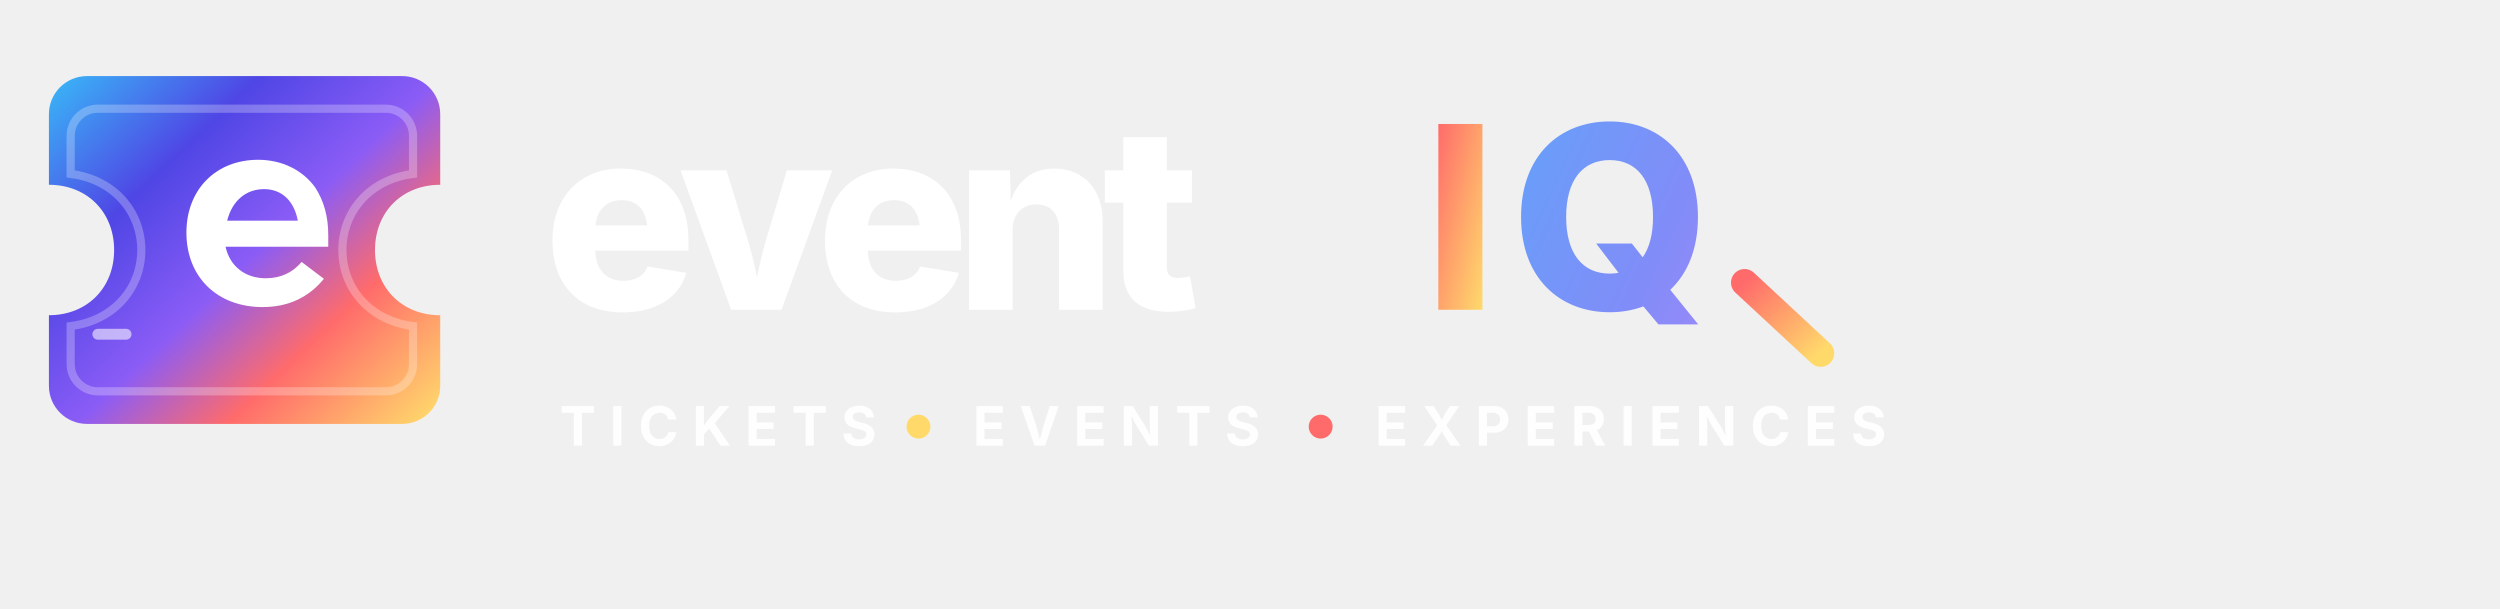
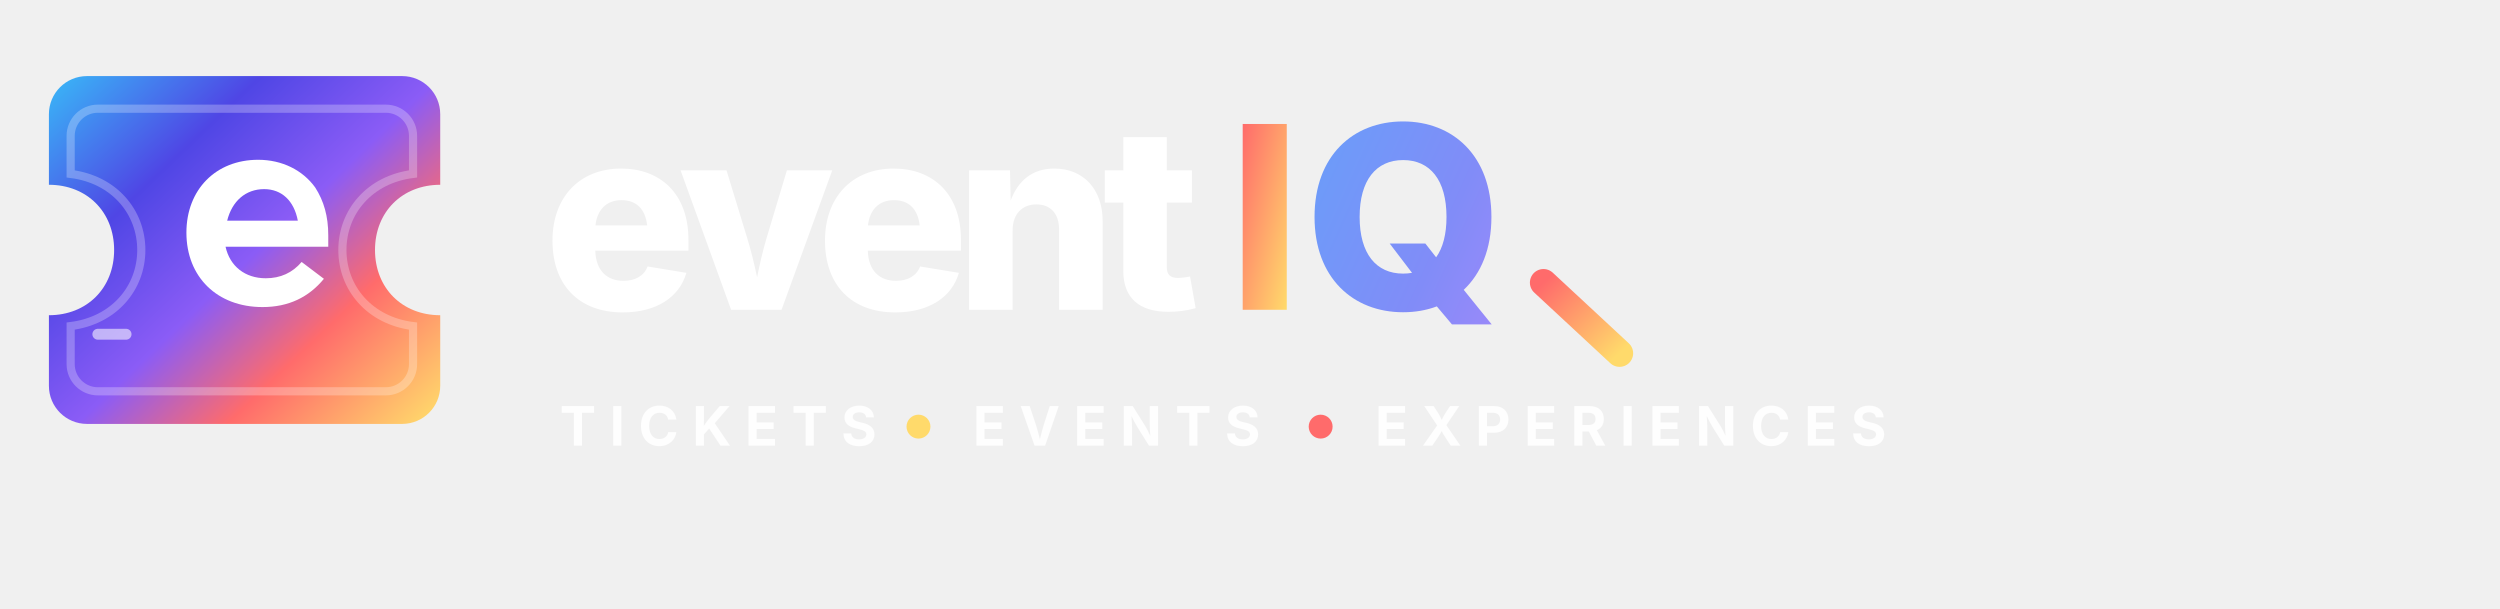
<svg xmlns="http://www.w3.org/2000/svg" viewBox="0 0 460 112" role="img" aria-labelledby="title">
  <defs>
    <linearGradient id="ticket-gradient" x1="12" y1="10" x2="78" y2="79" gradientUnits="userSpaceOnUse">
      <stop stop-color="#38BDF8" />
      <stop offset=".29" stop-color="#4F46E5" />
      <stop offset=".53" stop-color="#8B5CF6" />
      <stop offset=".73" stop-color="#FF6B6B" />
      <stop offset="1" stop-color="#FFDA6B" />
    </linearGradient>
-     <linearGradient id="iq-gradient" x1="268" y1="26" x2="342" y2="60" gradientUnits="userSpaceOnUse">
+     <linearGradient id="iq-gradient" x1="226" y1="26" x2="302" y2="60" gradientUnits="userSpaceOnUse">
      <stop stop-color="#60A5FA" />
      <stop offset=".52" stop-color="#818CF8" />
      <stop offset="1" stop-color="#C084FC" />
    </linearGradient>
    <linearGradient id="warm-gradient" x1="0" y1="0" x2="1" y2="1">
      <stop stop-color="#FF6B6B" />
      <stop offset="1" stop-color="#FFDA6B" />
    </linearGradient>
  </defs>
  <g>
    <path d="M16 14h58a7 7 0 0 1 7 7v13c-7 0-12 5-12 12s5 12 12 12v13a7 7 0 0 1-7 7H16a7 7 0 0 1-7-7V58c7 0 12-5 12-12s-5-12-12-12V21a7 7 0 0 1 7-7Z" fill="url(#ticket-gradient)" />
    <path d="M18 20h53a5 5 0 0 1 5 5v7c-8 1-13 7-13 14s5 13 13 14v7a5 5 0 0 1-5 5H18a5 5 0 0 1-5-5v-7c8-1 13-7 13-14s-5-13-13-14v-7a5 5 0 0 1 5-5Z" fill="none" stroke="#FFF" stroke-opacity=".26" stroke-width="1.5" />
    <path d="M58 34.5c-2.3-3.2-6.1-5.1-10.5-5.1-7.8 0-13.2 5.5-13.2 13.4 0 8.2 5.7 13.7 14 13.7 4.8 0 8.5-1.8 11.3-5.2l-4.1-3.1c-1.7 2-3.9 3-6.6 3-3.8 0-6.6-2.2-7.4-5.8h18.9v-2.1c0-3.5-.8-6.3-2.4-8.8ZM41.8 40.6c.9-3.6 3.4-5.8 6.8-5.8 3.2 0 5.5 2.1 6.2 5.8H41.8Z" fill="#FFF" />
    <path d="M18 61.5h5.2" stroke="#FFF" stroke-linecap="round" stroke-opacity=".56" stroke-width="2" />
  </g>
  <g font-family="Inter, Avenir Next, Arial, sans-serif" font-weight="800">
    <text x="100" y="57" fill="#FFF" font-size="47" letter-spacing="-2.7">event</text>
-     <text x="262" y="57" fill="url(#warm-gradient)" font-size="47" letter-spacing="-2.7">I</text>
-     <text x="278" y="57" fill="url(#iq-gradient)" font-size="47" letter-spacing="-3">Q</text>
-     <path d="m321 52 14 13" stroke="url(#warm-gradient)" stroke-linecap="round" stroke-width="5" />
+     <text x="226" y="57" fill="url(#warm-gradient)" font-size="47" letter-spacing="-2.7">I</text>
+     <text x="240" y="57" fill="url(#iq-gradient)" font-size="47" letter-spacing="-3">Q</text>
+     <path d="m284 52 14 13" stroke="url(#warm-gradient)" stroke-linecap="round" stroke-width="5" />
  </g>
  <g font-family="Inter, Avenir Next, Arial, sans-serif" fill="#FFF" font-size="10" font-weight="700" letter-spacing="2.5">
    <text x="103" y="82" opacity=".9">TICKETS</text>
    <circle cx="169" cy="78.5" r="2.2" fill="#FFDA6B" />
    <text x="179" y="82" opacity=".9">EVENTS</text>
    <circle cx="243" cy="78.5" r="2.2" fill="#FF6B6B" />
    <text x="253" y="82" opacity=".9">EXPERIENCES</text>
  </g>
</svg>
